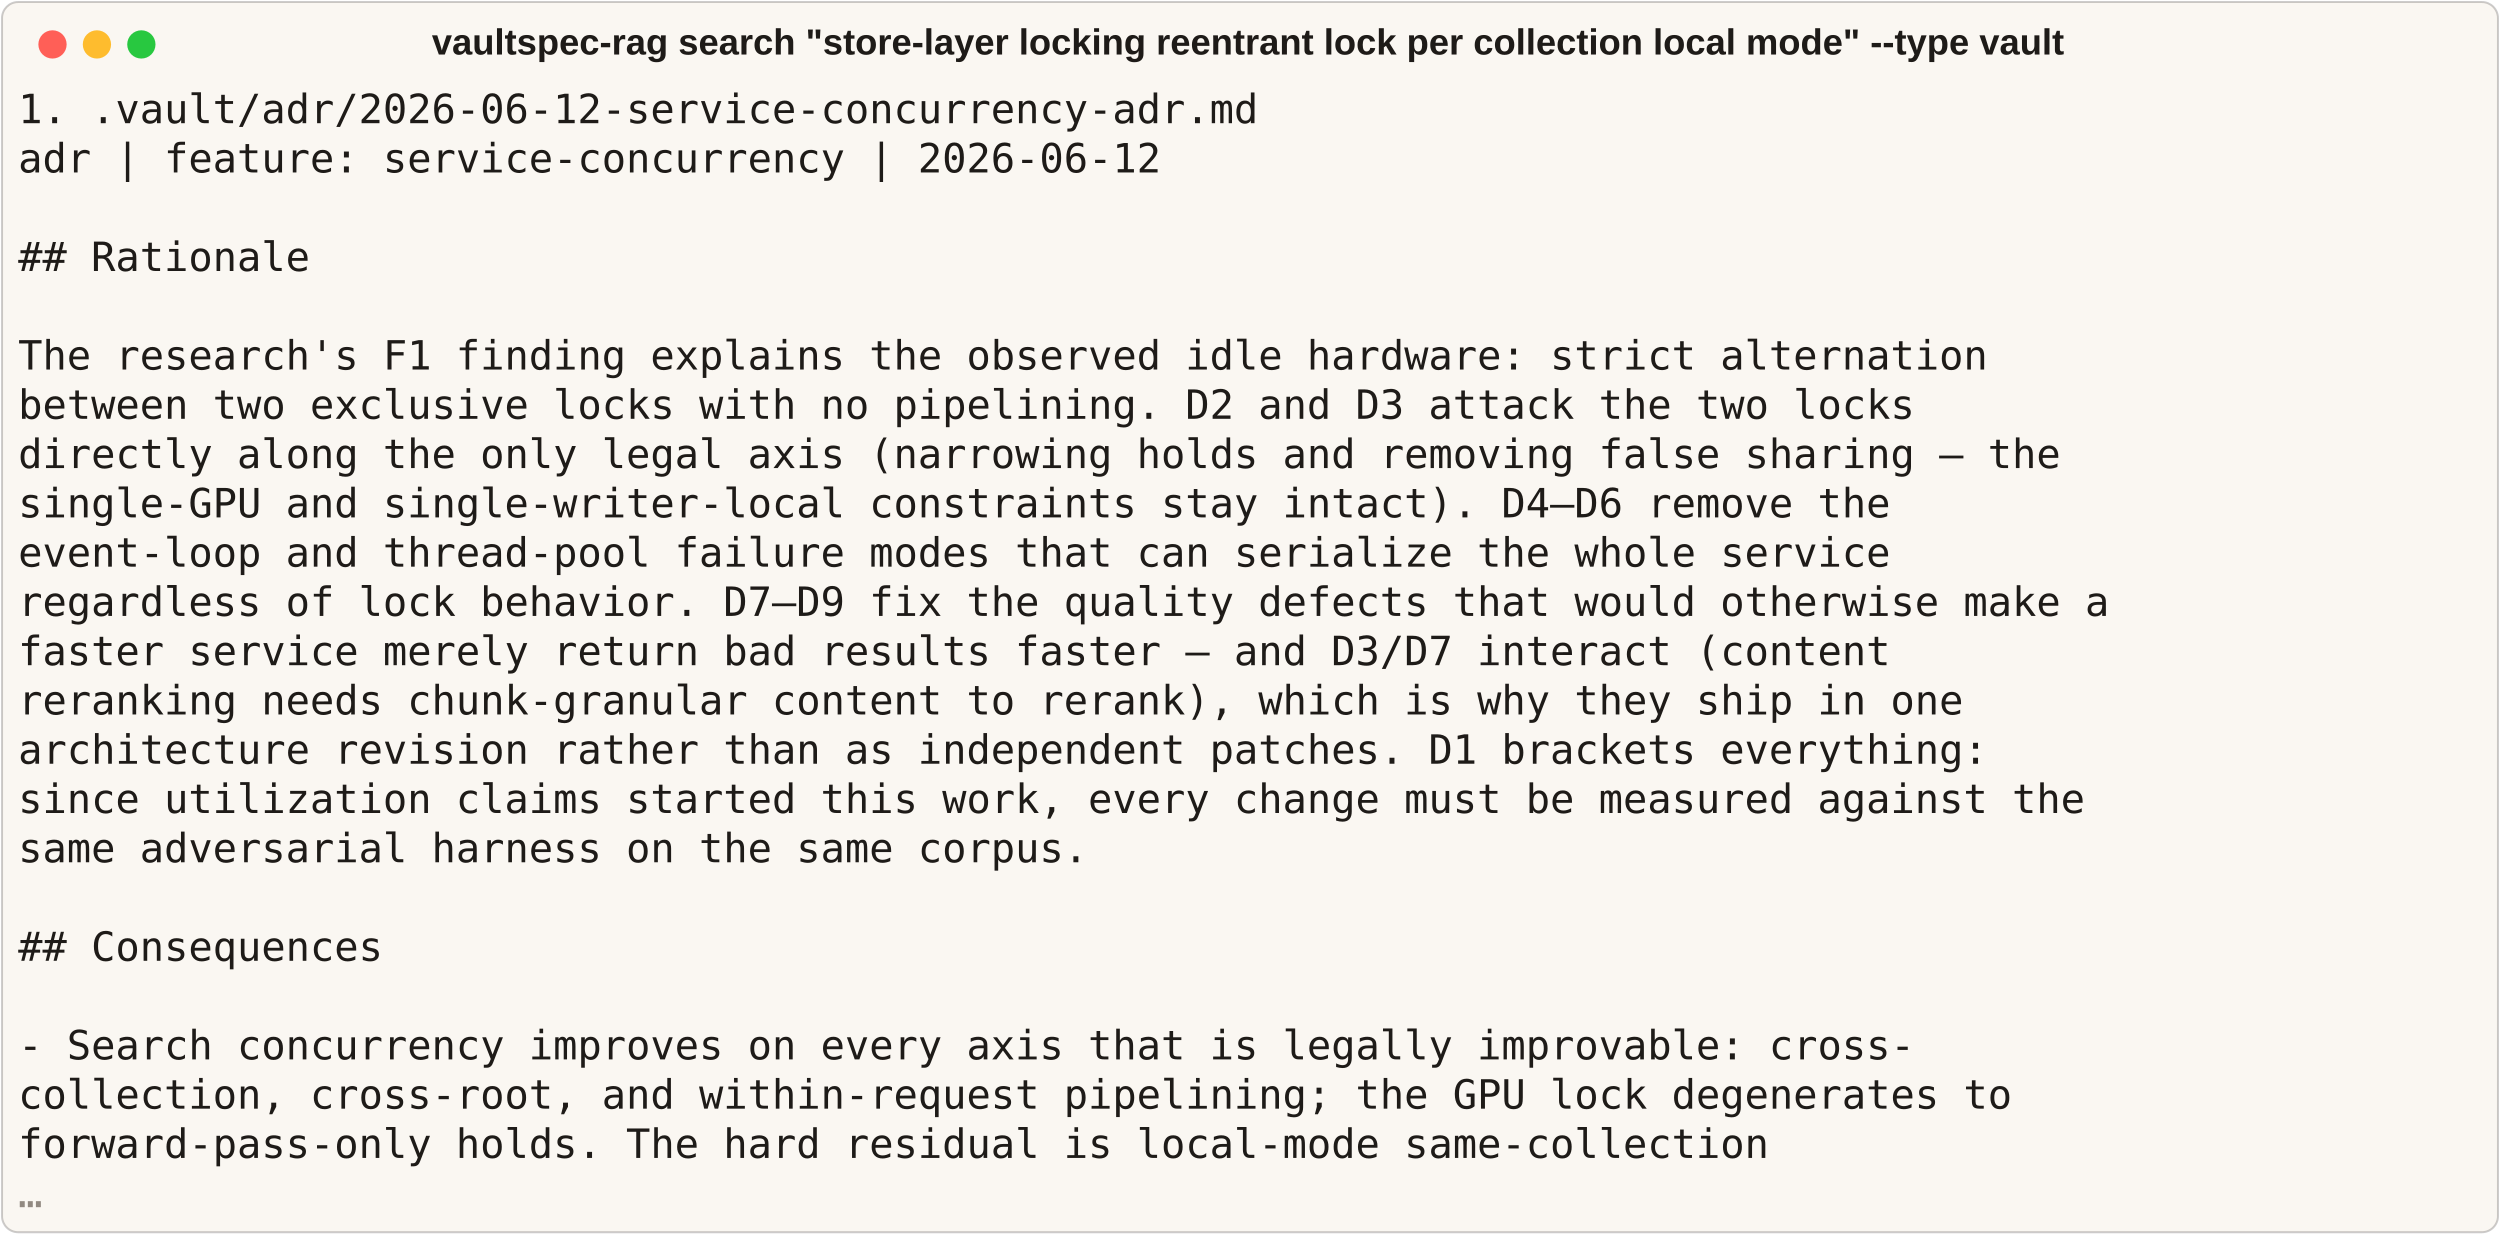
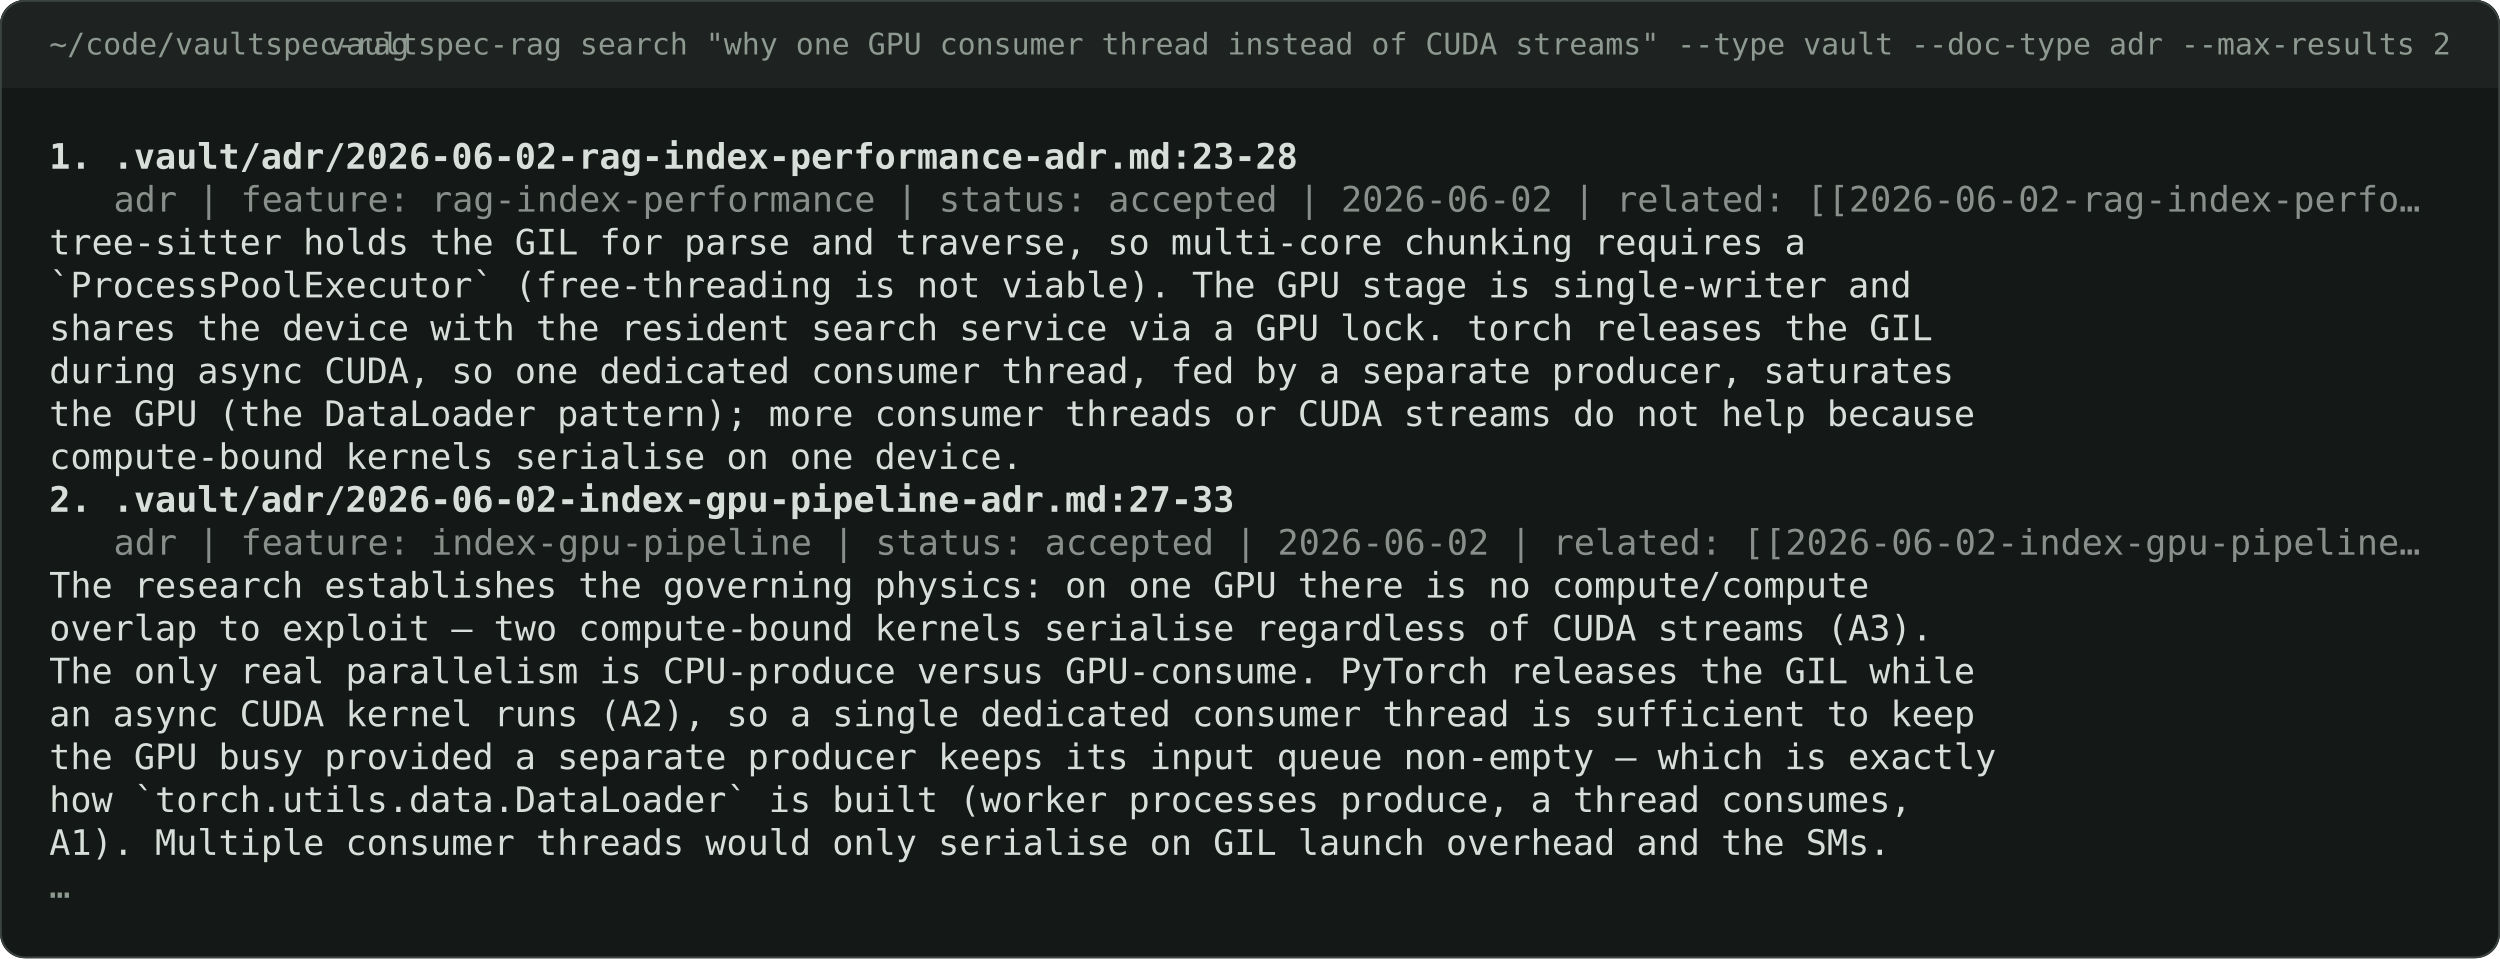
- <svg xmlns="http://www.w3.org/2000/svg" class="rich-terminal" viewBox="0 0 1238 611.2">
+ <svg xmlns="http://www.w3.org/2000/svg" class="rich-terminal" viewBox="0 0 1422.4 545.2">
  <style>
- 
-     @font-face {
-         font-family: "Fira Code";
-         src: local("FiraCode-Regular"),
-                 url("https://cdnjs.cloudflare.com/ajax/libs/firacode/6.2.0/woff2/FiraCode-Regular.woff2") format("woff2"),
-                 url("https://cdnjs.cloudflare.com/ajax/libs/firacode/6.2.0/woff/FiraCode-Regular.woff") format("woff");
-         font-style: normal;
-         font-weight: 400;
-     }
-     @font-face {
-         font-family: "Fira Code";
-         src: local("FiraCode-Bold"),
-                 url("https://cdnjs.cloudflare.com/ajax/libs/firacode/6.2.0/woff2/FiraCode-Bold.woff2") format("woff2"),
-                 url("https://cdnjs.cloudflare.com/ajax/libs/firacode/6.2.0/woff/FiraCode-Bold.woff") format("woff");
-         font-style: bold;
-         font-weight: 700;
-     }
- 
-     .terminal-3620910294-matrix {
-         font-family: Fira Code, monospace;
+     .terminal-3723885169-matrix {
+         font-family: 'IBM Plex Mono', 'Cascadia Mono', 'Cascadia Code', ui-monospace, Menlo, Consolas, 'DejaVu Sans Mono', monospace;
        font-size: 20px;
        line-height: 24.4px;
        font-variant-east-asian: full-width;
    }
- 
-     .terminal-3620910294-title {
-         font-size: 18px;
-         font-weight: bold;
-         font-family: arial;
+     .terminal-3723885169-bar {
+         font-family: 'IBM Plex Mono', 'Cascadia Mono', 'Cascadia Code', ui-monospace, Menlo, Consolas, 'DejaVu Sans Mono', monospace;
+         font-size: 17px;
+         fill: #8d9991;
    }
- 
-     .terminal-3620910294-r1 { fill: #1e1b18 }
- .terminal-3620910294-r2 { fill: #918981 }
+     .terminal-3723885169-r1 { fill: #d8dfda;font-weight: bold }
+ .terminal-3723885169-r2 { fill: #d8dfda }
+ .terminal-3723885169-r3 { fill: #898f8b }
+ .terminal-3723885169-r4 { fill: #8d9991 }
    </style>
  <defs>
-     <clipPath id="terminal-3620910294-clip-terminal">
-       <rect x="0" y="0" width="1219.0" height="560.2" />
+     <clipPath id="terminal-3723885169-clip-frame">
+       <rect x="0" y="0" width="1422.4" height="545.2" rx="14" />
    </clipPath>
-     <clipPath id="terminal-3620910294-line-0">
-       <rect x="0" y="1.5" width="1220" height="24.65" />
+     <clipPath id="terminal-3723885169-clip-terminal">
+       <rect x="0" y="0" width="1365.4" height="438.2" />
    </clipPath>
-     <clipPath id="terminal-3620910294-line-1">
-       <rect x="0" y="25.9" width="1220" height="24.65" />
+     <clipPath id="terminal-3723885169-line-0">
+       <rect x="0" y="1.5" width="1366.4" height="24.65" />
    </clipPath>
-     <clipPath id="terminal-3620910294-line-2">
-       <rect x="0" y="50.3" width="1220" height="24.65" />
+     <clipPath id="terminal-3723885169-line-1">
+       <rect x="0" y="25.9" width="1366.4" height="24.65" />
    </clipPath>
-     <clipPath id="terminal-3620910294-line-3">
-       <rect x="0" y="74.7" width="1220" height="24.65" />
+     <clipPath id="terminal-3723885169-line-2">
+       <rect x="0" y="50.3" width="1366.4" height="24.65" />
    </clipPath>
-     <clipPath id="terminal-3620910294-line-4">
-       <rect x="0" y="99.1" width="1220" height="24.65" />
+     <clipPath id="terminal-3723885169-line-3">
+       <rect x="0" y="74.7" width="1366.4" height="24.65" />
    </clipPath>
-     <clipPath id="terminal-3620910294-line-5">
-       <rect x="0" y="123.5" width="1220" height="24.65" />
+     <clipPath id="terminal-3723885169-line-4">
+       <rect x="0" y="99.1" width="1366.4" height="24.65" />
    </clipPath>
-     <clipPath id="terminal-3620910294-line-6">
-       <rect x="0" y="147.9" width="1220" height="24.65" />
+     <clipPath id="terminal-3723885169-line-5">
+       <rect x="0" y="123.5" width="1366.4" height="24.65" />
    </clipPath>
-     <clipPath id="terminal-3620910294-line-7">
-       <rect x="0" y="172.3" width="1220" height="24.65" />
+     <clipPath id="terminal-3723885169-line-6">
+       <rect x="0" y="147.9" width="1366.4" height="24.65" />
    </clipPath>
-     <clipPath id="terminal-3620910294-line-8">
-       <rect x="0" y="196.7" width="1220" height="24.65" />
+     <clipPath id="terminal-3723885169-line-7">
+       <rect x="0" y="172.3" width="1366.4" height="24.65" />
    </clipPath>
-     <clipPath id="terminal-3620910294-line-9">
-       <rect x="0" y="221.1" width="1220" height="24.65" />
+     <clipPath id="terminal-3723885169-line-8">
+       <rect x="0" y="196.7" width="1366.4" height="24.65" />
    </clipPath>
-     <clipPath id="terminal-3620910294-line-10">
-       <rect x="0" y="245.5" width="1220" height="24.65" />
+     <clipPath id="terminal-3723885169-line-9">
+       <rect x="0" y="221.1" width="1366.4" height="24.65" />
    </clipPath>
-     <clipPath id="terminal-3620910294-line-11">
-       <rect x="0" y="269.9" width="1220" height="24.65" />
+     <clipPath id="terminal-3723885169-line-10">
+       <rect x="0" y="245.5" width="1366.4" height="24.65" />
    </clipPath>
-     <clipPath id="terminal-3620910294-line-12">
-       <rect x="0" y="294.3" width="1220" height="24.65" />
+     <clipPath id="terminal-3723885169-line-11">
+       <rect x="0" y="269.9" width="1366.4" height="24.65" />
    </clipPath>
-     <clipPath id="terminal-3620910294-line-13">
-       <rect x="0" y="318.7" width="1220" height="24.65" />
+     <clipPath id="terminal-3723885169-line-12">
+       <rect x="0" y="294.3" width="1366.4" height="24.65" />
    </clipPath>
-     <clipPath id="terminal-3620910294-line-14">
-       <rect x="0" y="343.1" width="1220" height="24.65" />
+     <clipPath id="terminal-3723885169-line-13">
+       <rect x="0" y="318.7" width="1366.4" height="24.65" />
    </clipPath>
-     <clipPath id="terminal-3620910294-line-15">
-       <rect x="0" y="367.5" width="1220" height="24.65" />
+     <clipPath id="terminal-3723885169-line-14">
+       <rect x="0" y="343.1" width="1366.4" height="24.65" />
    </clipPath>
-     <clipPath id="terminal-3620910294-line-16">
-       <rect x="0" y="391.9" width="1220" height="24.65" />
+     <clipPath id="terminal-3723885169-line-15">
+       <rect x="0" y="367.5" width="1366.4" height="24.65" />
    </clipPath>
-     <clipPath id="terminal-3620910294-line-17">
-       <rect x="0" y="416.3" width="1220" height="24.65" />
-     </clipPath>
-     <clipPath id="terminal-3620910294-line-18">
-       <rect x="0" y="440.7" width="1220" height="24.65" />
-     </clipPath>
-     <clipPath id="terminal-3620910294-line-19">
-       <rect x="0" y="465.1" width="1220" height="24.65" />
-     </clipPath>
-     <clipPath id="terminal-3620910294-line-20">
-       <rect x="0" y="489.5" width="1220" height="24.65" />
-     </clipPath>
-     <clipPath id="terminal-3620910294-line-21">
-       <rect x="0" y="513.9" width="1220" height="24.65" />
+     <clipPath id="terminal-3723885169-line-16">
+       <rect x="0" y="391.9" width="1366.4" height="24.65" />
    </clipPath>
  </defs>
-   <rect fill="#faf7f2" stroke="rgba(30,27,24,0.22)" stroke-width="1" x="1" y="1" width="1236" height="609.2" rx="8" />
-   <text class="terminal-3620910294-title" fill="#1e1b18" text-anchor="middle" x="618" y="27">vaultspec-rag search "store-layer locking reentrant lock per collection local mode" --type vault</text>
-   <g transform="translate(26,22)">
-     <circle cx="0" cy="0" r="7" fill="#ff5f57" />
-     <circle cx="22" cy="0" r="7" fill="#febc2e" />
-     <circle cx="44" cy="0" r="7" fill="#28c840" />
+   <g clip-path="url(#terminal-3723885169-clip-frame)">
+     <rect width="1422.4" height="545.2" fill="#141816" />
+     <rect width="1422.4" height="50" fill="#1e2321" />
  </g>
-   <g transform="translate(9, 41)" clip-path="url(#terminal-3620910294-clip-terminal)">
-     <g class="terminal-3620910294-matrix">
-       <text class="terminal-3620910294-r1" x="0" y="20" textLength="622.2" clip-path="url(#terminal-3620910294-line-0)">1. .vault/adr/2026-06-12-service-concurrency-adr.md</text>
-       <text class="terminal-3620910294-r1" x="1220" y="20" textLength="12.2" clip-path="url(#terminal-3620910294-line-0)">
+   <rect x="0.5" y="0.5" width="1421.4" height="544.2" rx="14" fill="none" stroke="#3c4541" />
+   <text class="terminal-3723885169-bar" x="28" y="31">~/code/vaultspec-rag</text>
+   <text class="terminal-3723885169-bar" x="1394.4" y="31" text-anchor="end">vaultspec-rag search "why one GPU consumer thread instead of CUDA streams" --type vault --doc-type adr --max-results 2</text>
+   <g transform="translate(28, 76)" clip-path="url(#terminal-3723885169-clip-terminal)">
+     <g class="terminal-3723885169-matrix">
+       <text class="terminal-3723885169-r1" x="0" y="20" textLength="719.8" clip-path="url(#terminal-3723885169-line-0)">1. .vault/adr/2026-06-02-rag-index-performance-adr.md:23-28</text>
+       <text class="terminal-3723885169-r2" x="1366.4" y="20" textLength="12.2" clip-path="url(#terminal-3723885169-line-0)">
</text>
-       <text class="terminal-3620910294-r1" x="0" y="44.4" textLength="610" clip-path="url(#terminal-3620910294-line-1)">   adr | feature: service-concurrency | 2026-06-12</text>
-       <text class="terminal-3620910294-r1" x="1220" y="44.4" textLength="12.2" clip-path="url(#terminal-3620910294-line-1)">
+       <text class="terminal-3723885169-r3" x="36.6" y="44.4" textLength="1329.8" clip-path="url(#terminal-3723885169-line-1)">adr | feature: rag-index-performance | status: accepted | 2026-06-02 | related: [[2026-06-02-rag-index-perfo…</text>
+       <text class="terminal-3723885169-r2" x="1366.4" y="44.4" textLength="12.2" clip-path="url(#terminal-3723885169-line-1)">
</text>
-       <text class="terminal-3620910294-r1" x="1220" y="68.8" textLength="12.2" clip-path="url(#terminal-3620910294-line-2)">
+       <text class="terminal-3723885169-r2" x="0" y="68.8" textLength="1049.2" clip-path="url(#terminal-3723885169-line-2)">   tree-sitter holds the GIL for parse and traverse, so multi-core chunking requires a</text>
+       <text class="terminal-3723885169-r2" x="1366.4" y="68.8" textLength="12.2" clip-path="url(#terminal-3723885169-line-2)">
</text>
-       <text class="terminal-3620910294-r1" x="0" y="93.2" textLength="183" clip-path="url(#terminal-3620910294-line-3)">   ## Rationale</text>
-       <text class="terminal-3620910294-r1" x="1220" y="93.2" textLength="12.2" clip-path="url(#terminal-3620910294-line-3)">
+       <text class="terminal-3723885169-r2" x="0" y="93.2" textLength="1110.2" clip-path="url(#terminal-3723885169-line-3)">   `ProcessPoolExecutor` (free-threading is not viable). The GPU stage is single-writer and</text>
+       <text class="terminal-3723885169-r2" x="1366.4" y="93.2" textLength="12.2" clip-path="url(#terminal-3723885169-line-3)">
</text>
-       <text class="terminal-3620910294-r1" x="1220" y="117.6" textLength="12.2" clip-path="url(#terminal-3620910294-line-4)">
+       <text class="terminal-3723885169-r2" x="0" y="117.6" textLength="1122.4" clip-path="url(#terminal-3723885169-line-4)">   shares the device with the resident search service via a GPU lock. torch releases the GIL</text>
+       <text class="terminal-3723885169-r2" x="1366.4" y="117.6" textLength="12.2" clip-path="url(#terminal-3723885169-line-4)">
</text>
-       <text class="terminal-3620910294-r1" x="0" y="142" textLength="1024.8" clip-path="url(#terminal-3620910294-line-5)">   The research's F1 finding explains the observed idle hardware: strict alternation</text>
-       <text class="terminal-3620910294-r1" x="1220" y="142" textLength="12.2" clip-path="url(#terminal-3620910294-line-5)">
+       <text class="terminal-3723885169-r2" x="0" y="142" textLength="1134.6" clip-path="url(#terminal-3723885169-line-5)">   during async CUDA, so one dedicated consumer thread, fed by a separate producer, saturates</text>
+       <text class="terminal-3723885169-r2" x="1366.4" y="142" textLength="12.2" clip-path="url(#terminal-3723885169-line-5)">
</text>
-       <text class="terminal-3620910294-r1" x="0" y="166.4" textLength="988.2" clip-path="url(#terminal-3620910294-line-6)">   between two exclusive locks with no pipelining. D2 and D3 attack the two locks</text>
-       <text class="terminal-3620910294-r1" x="1220" y="166.4" textLength="12.2" clip-path="url(#terminal-3620910294-line-6)">
+       <text class="terminal-3723885169-r2" x="0" y="166.4" textLength="1146.8" clip-path="url(#terminal-3723885169-line-6)">   the GPU (the DataLoader pattern); more consumer threads or CUDA streams do not help because</text>
+       <text class="terminal-3723885169-r2" x="1366.4" y="166.4" textLength="12.2" clip-path="url(#terminal-3723885169-line-6)">
</text>
-       <text class="terminal-3620910294-r1" x="0" y="190.8" textLength="1061.4" clip-path="url(#terminal-3620910294-line-7)">   directly along the only legal axis (narrowing holds and removing false sharing — the</text>
-       <text class="terminal-3620910294-r1" x="1220" y="190.8" textLength="12.2" clip-path="url(#terminal-3620910294-line-7)">
+       <text class="terminal-3723885169-r2" x="0" y="190.8" textLength="597.8" clip-path="url(#terminal-3723885169-line-7)">   compute-bound kernels serialise on one device.</text>
+       <text class="terminal-3723885169-r2" x="1366.4" y="190.8" textLength="12.2" clip-path="url(#terminal-3723885169-line-7)">
</text>
-       <text class="terminal-3620910294-r1" x="0" y="215.2" textLength="976" clip-path="url(#terminal-3620910294-line-8)">   single-GPU and single-writer-local constraints stay intact). D4–D6 remove the</text>
-       <text class="terminal-3620910294-r1" x="1220" y="215.2" textLength="12.2" clip-path="url(#terminal-3620910294-line-8)">
+       <text class="terminal-3723885169-r1" x="0" y="215.2" textLength="683.2" clip-path="url(#terminal-3723885169-line-8)">2. .vault/adr/2026-06-02-index-gpu-pipeline-adr.md:27-33</text>
+       <text class="terminal-3723885169-r2" x="1366.4" y="215.2" textLength="12.2" clip-path="url(#terminal-3723885169-line-8)">
</text>
-       <text class="terminal-3620910294-r1" x="0" y="239.6" textLength="976" clip-path="url(#terminal-3620910294-line-9)">   event-loop and thread-pool failure modes that can serialize the whole service</text>
-       <text class="terminal-3620910294-r1" x="1220" y="239.6" textLength="12.2" clip-path="url(#terminal-3620910294-line-9)">
+       <text class="terminal-3723885169-r3" x="36.6" y="239.6" textLength="1329.8" clip-path="url(#terminal-3723885169-line-9)">adr | feature: index-gpu-pipeline | status: accepted | 2026-06-02 | related: [[2026-06-02-index-gpu-pipeline…</text>
+       <text class="terminal-3723885169-r2" x="1366.4" y="239.6" textLength="12.2" clip-path="url(#terminal-3723885169-line-9)">
</text>
-       <text class="terminal-3620910294-r1" x="0" y="264" textLength="1085.8" clip-path="url(#terminal-3620910294-line-10)">   regardless of lock behavior. D7–D9 fix the quality defects that would otherwise make a</text>
-       <text class="terminal-3620910294-r1" x="1220" y="264" textLength="12.2" clip-path="url(#terminal-3620910294-line-10)">
+       <text class="terminal-3723885169-r2" x="0" y="264" textLength="1085.8" clip-path="url(#terminal-3723885169-line-10)">   The research establishes the governing physics: on one GPU there is no compute/compute</text>
+       <text class="terminal-3723885169-r2" x="1366.4" y="264" textLength="12.2" clip-path="url(#terminal-3723885169-line-10)">
</text>
-       <text class="terminal-3620910294-r1" x="0" y="288.4" textLength="976" clip-path="url(#terminal-3620910294-line-11)">   faster service merely return bad results faster — and D3/D7 interact (content</text>
-       <text class="terminal-3620910294-r1" x="1220" y="288.4" textLength="12.2" clip-path="url(#terminal-3620910294-line-11)">
+       <text class="terminal-3723885169-r2" x="0" y="288.4" textLength="1122.4" clip-path="url(#terminal-3723885169-line-11)">   overlap to exploit — two compute-bound kernels serialise regardless of CUDA streams (A3).</text>
+       <text class="terminal-3723885169-r2" x="1366.4" y="288.4" textLength="12.2" clip-path="url(#terminal-3723885169-line-11)">
</text>
-       <text class="terminal-3620910294-r1" x="0" y="312.8" textLength="1012.6" clip-path="url(#terminal-3620910294-line-12)">   reranking needs chunk-granular content to rerank), which is why they ship in one</text>
-       <text class="terminal-3620910294-r1" x="1220" y="312.8" textLength="12.2" clip-path="url(#terminal-3620910294-line-12)">
+       <text class="terminal-3723885169-r2" x="0" y="312.8" textLength="1146.8" clip-path="url(#terminal-3723885169-line-12)">   The only real parallelism is CPU-produce versus GPU-consume. PyTorch releases the GIL while</text>
+       <text class="terminal-3723885169-r2" x="1366.4" y="312.8" textLength="12.2" clip-path="url(#terminal-3723885169-line-12)">
</text>
-       <text class="terminal-3620910294-r1" x="0" y="337.2" textLength="1024.8" clip-path="url(#terminal-3620910294-line-13)">   architecture revision rather than as independent patches. D1 brackets everything:</text>
-       <text class="terminal-3620910294-r1" x="1220" y="337.2" textLength="12.2" clip-path="url(#terminal-3620910294-line-13)">
+       <text class="terminal-3723885169-r2" x="0" y="337.2" textLength="1146.8" clip-path="url(#terminal-3723885169-line-13)">   an async CUDA kernel runs (A2), so a single dedicated consumer thread is sufficient to keep</text>
+       <text class="terminal-3723885169-r2" x="1366.4" y="337.2" textLength="12.2" clip-path="url(#terminal-3723885169-line-13)">
</text>
-       <text class="terminal-3620910294-r1" x="0" y="361.6" textLength="1073.6" clip-path="url(#terminal-3620910294-line-14)">   since utilization claims started this work, every change must be measured against the</text>
-       <text class="terminal-3620910294-r1" x="1220" y="361.6" textLength="12.2" clip-path="url(#terminal-3620910294-line-14)">
+       <text class="terminal-3723885169-r2" x="0" y="361.6" textLength="1159" clip-path="url(#terminal-3723885169-line-14)">   the GPU busy provided a separate producer keeps its input queue non-empty — which is exactly</text>
+       <text class="terminal-3723885169-r2" x="1366.4" y="361.6" textLength="12.2" clip-path="url(#terminal-3723885169-line-14)">
</text>
-       <text class="terminal-3620910294-r1" x="0" y="386" textLength="573.4" clip-path="url(#terminal-3620910294-line-15)">   same adversarial harness on the same corpus.</text>
-       <text class="terminal-3620910294-r1" x="1220" y="386" textLength="12.2" clip-path="url(#terminal-3620910294-line-15)">
+       <text class="terminal-3723885169-r2" x="0" y="386" textLength="1110.2" clip-path="url(#terminal-3723885169-line-15)">   how `torch.utils.data.DataLoader` is built (worker processes produce, a thread consumes,</text>
+       <text class="terminal-3723885169-r2" x="1366.4" y="386" textLength="12.2" clip-path="url(#terminal-3723885169-line-15)">
</text>
-       <text class="terminal-3620910294-r1" x="1220" y="410.4" textLength="12.2" clip-path="url(#terminal-3620910294-line-16)">
+       <text class="terminal-3723885169-r2" x="0" y="410.4" textLength="1098" clip-path="url(#terminal-3723885169-line-16)">   A1). Multiple consumer threads would only serialise on GIL launch overhead and the SMs.</text>
+       <text class="terminal-3723885169-r2" x="1366.4" y="410.4" textLength="12.2" clip-path="url(#terminal-3723885169-line-16)">
</text>
-       <text class="terminal-3620910294-r1" x="0" y="434.8" textLength="219.6" clip-path="url(#terminal-3620910294-line-17)">   ## Consequences</text>
-       <text class="terminal-3620910294-r1" x="1220" y="434.8" textLength="12.2" clip-path="url(#terminal-3620910294-line-17)">
- </text>
-       <text class="terminal-3620910294-r1" x="1220" y="459.2" textLength="12.2" clip-path="url(#terminal-3620910294-line-18)">
- </text>
-       <text class="terminal-3620910294-r1" x="0" y="483.6" textLength="988.2" clip-path="url(#terminal-3620910294-line-19)">   - Search concurrency improves on every axis that is legally improvable: cross-</text>
-       <text class="terminal-3620910294-r1" x="1220" y="483.6" textLength="12.2" clip-path="url(#terminal-3620910294-line-19)">
- </text>
-       <text class="terminal-3620910294-r1" x="0" y="508" textLength="1061.4" clip-path="url(#terminal-3620910294-line-20)">     collection, cross-root, and within-request pipelining; the GPU lock degenerates to</text>
-       <text class="terminal-3620910294-r1" x="1220" y="508" textLength="12.2" clip-path="url(#terminal-3620910294-line-20)">
- </text>
-       <text class="terminal-3620910294-r1" x="0" y="532.4" textLength="939.4" clip-path="url(#terminal-3620910294-line-21)">     forward-pass-only holds. The hard residual is local-mode same-collection</text>
-       <text class="terminal-3620910294-r1" x="1220" y="532.4" textLength="12.2" clip-path="url(#terminal-3620910294-line-21)">
- </text>
-       <text class="terminal-3620910294-r2" x="0" y="556.8" textLength="36.6" clip-path="url(#terminal-3620910294-line-22)">  …</text>
-       <text class="terminal-3620910294-r1" x="1220" y="556.8" textLength="12.2" clip-path="url(#terminal-3620910294-line-22)">
+       <text class="terminal-3723885169-r4" x="0" y="434.8" textLength="36.6" clip-path="url(#terminal-3723885169-line-17)">  …</text>
+       <text class="terminal-3723885169-r2" x="1366.4" y="434.8" textLength="12.2" clip-path="url(#terminal-3723885169-line-17)">
</text>
    </g>
  </g>
</svg>
